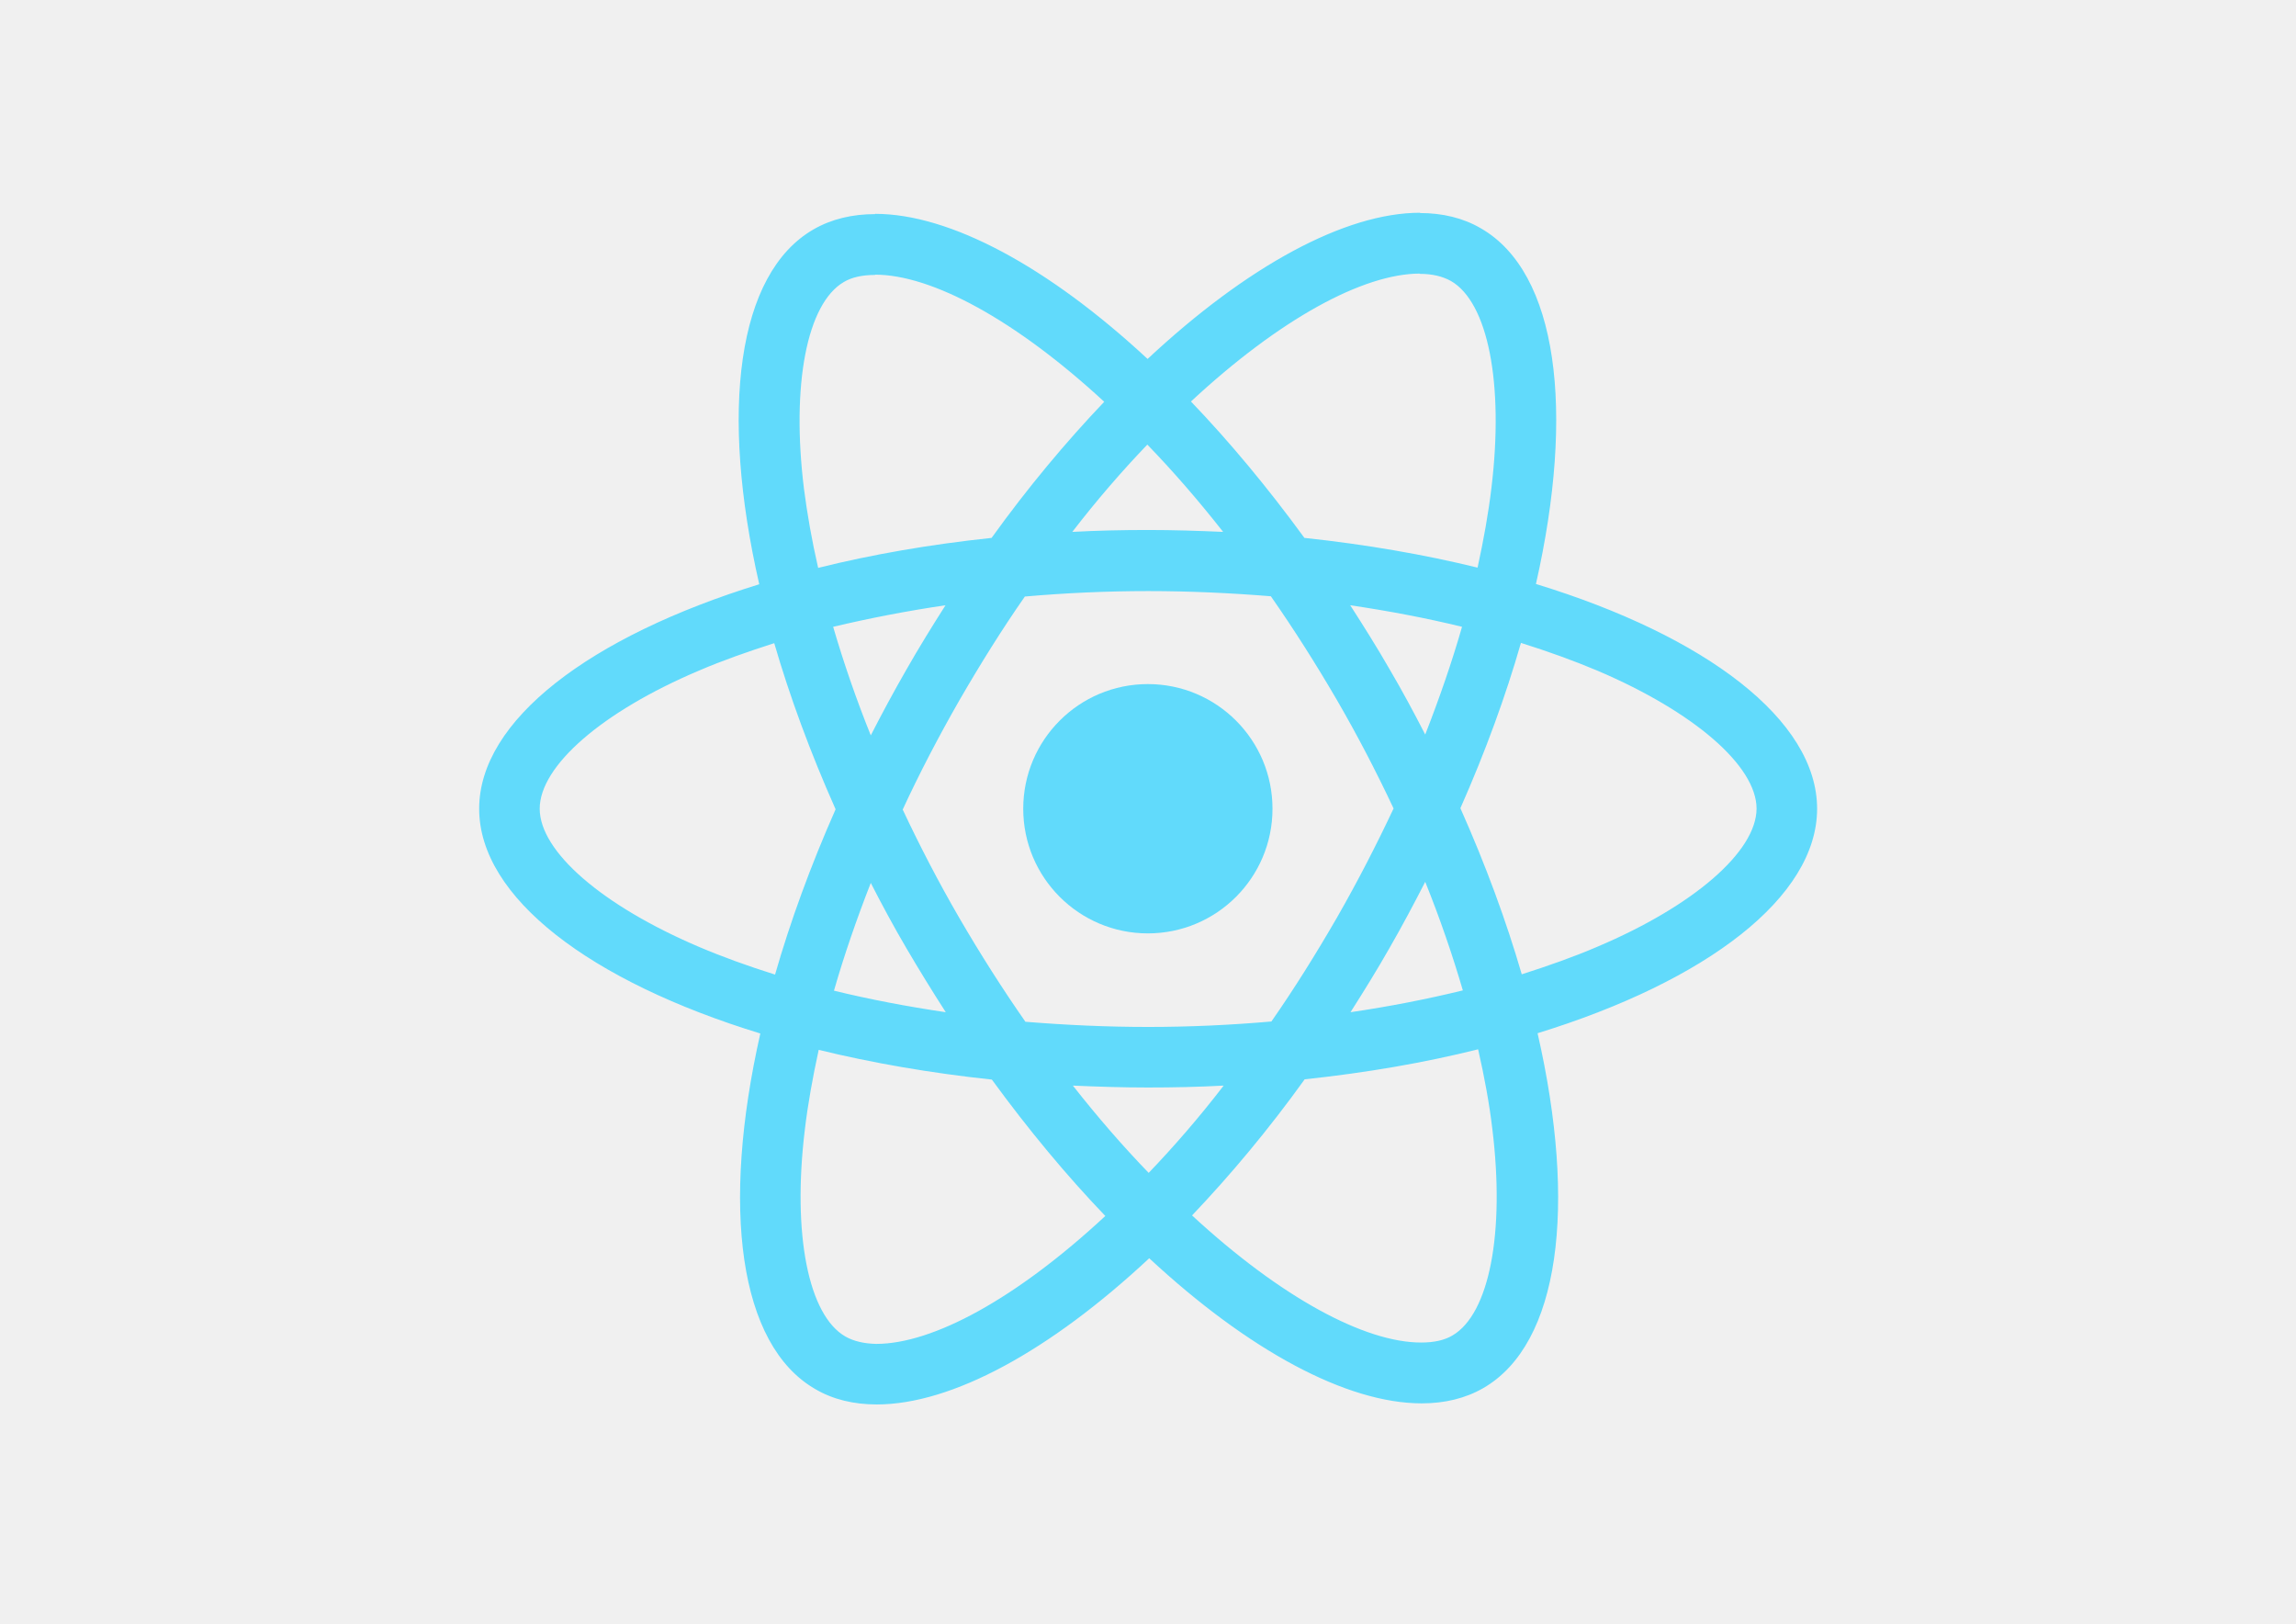
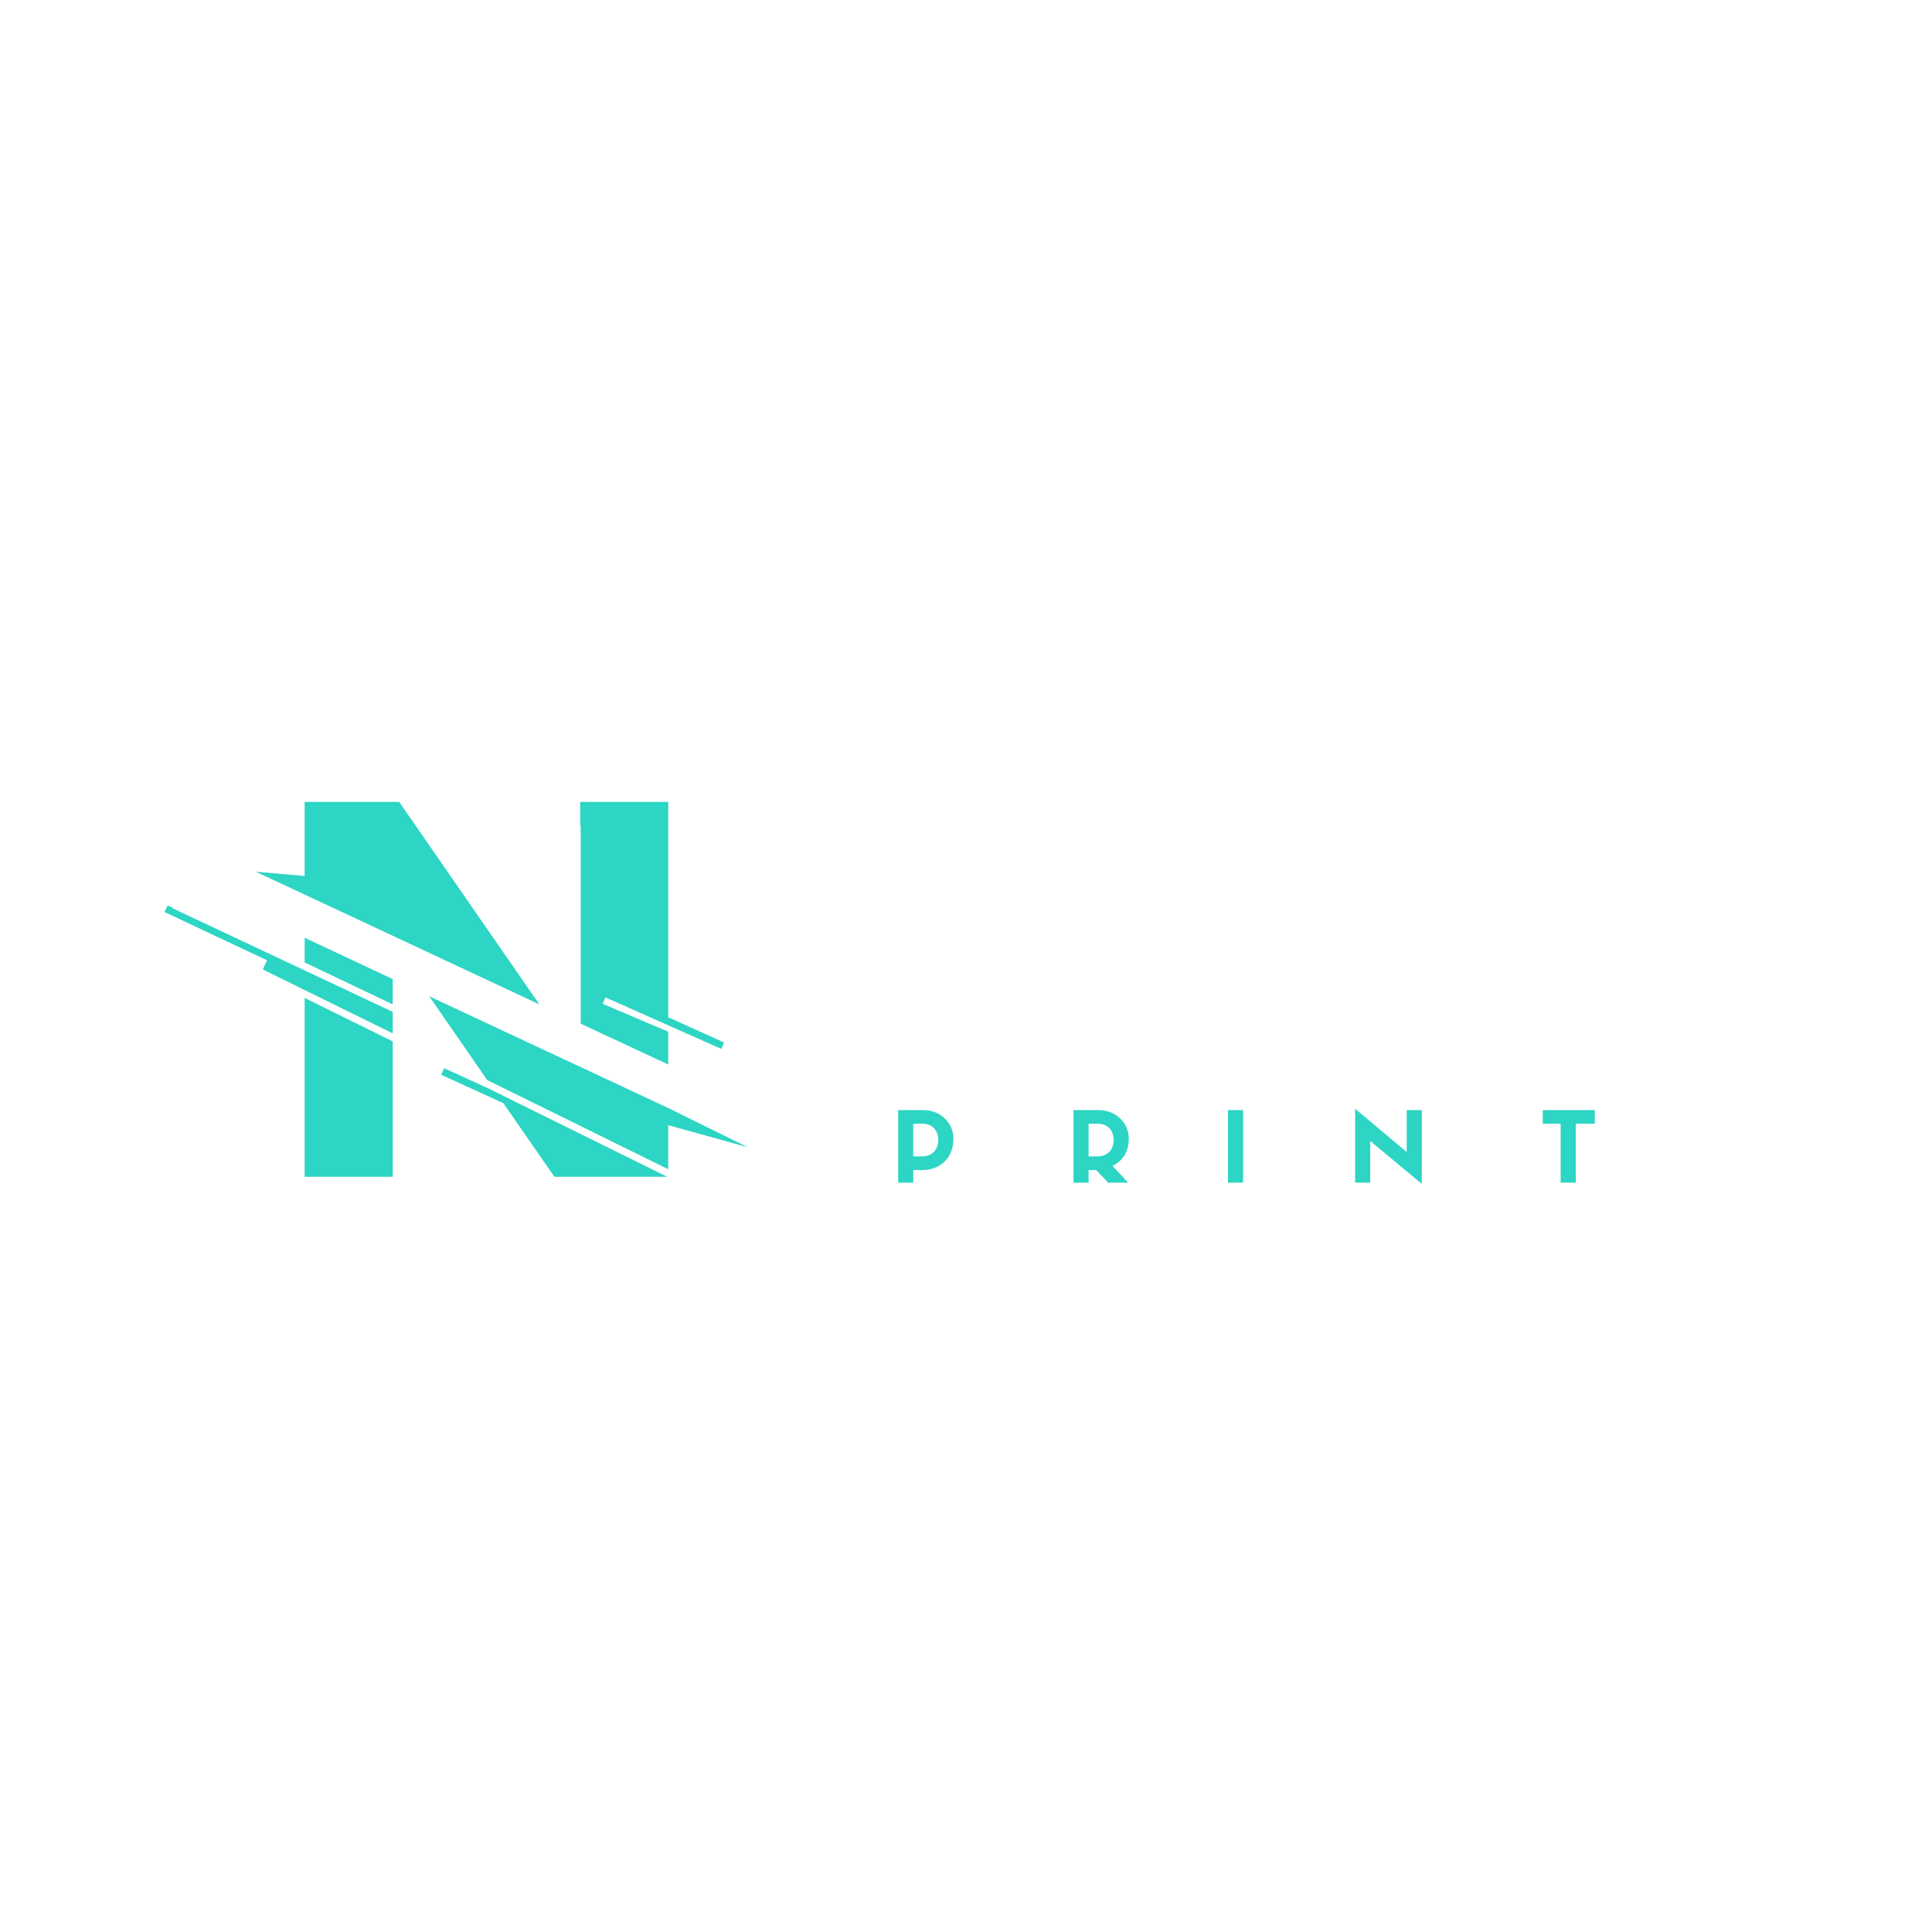
- <svg xmlns="http://www.w3.org/2000/svg" viewBox="0 0 841.9 595.3">
-   <g fill="#61DAFB">
-     <path d="M666.3 296.5c0-32.5-40.7-63.3-103.1-82.4 14.4-63.6 8-114.2-20.2-130.4-6.5-3.8-14.1-5.6-22.4-5.6v22.3c4.6 0 8.3.9 11.4 2.6 13.6 7.8 19.5 37.5 14.9 75.7-1.1 9.4-2.9 19.3-5.1 29.4-19.6-4.8-41-8.5-63.5-10.9-13.5-18.5-27.5-35.3-41.6-50 32.6-30.3 63.2-46.9 84-46.9V78c-27.5 0-63.5 19.6-99.9 53.6-36.4-33.8-72.4-53.2-99.9-53.2v22.3c20.7 0 51.4 16.5 84 46.6-14 14.7-28 31.4-41.3 49.9-22.6 2.4-44 6.1-63.6 11-2.3-10-4-19.7-5.2-29-4.7-38.2 1.1-67.9 14.6-75.8 3-1.8 6.9-2.6 11.5-2.6V78.5c-8.4 0-16 1.8-22.6 5.6-28.1 16.2-34.4 66.7-19.9 130.1-62.2 19.2-102.7 49.9-102.7 82.3 0 32.5 40.7 63.3 103.1 82.4-14.4 63.6-8 114.2 20.2 130.4 6.5 3.8 14.1 5.6 22.5 5.6 27.5 0 63.5-19.6 99.9-53.6 36.4 33.8 72.4 53.2 99.9 53.2 8.4 0 16-1.8 22.6-5.6 28.1-16.2 34.4-66.7 19.9-130.1 62-19.1 102.5-49.9 102.5-82.3zm-130.2-66.7c-3.7 12.9-8.3 26.2-13.5 39.5-4.1-8-8.4-16-13.1-24-4.6-8-9.5-15.8-14.4-23.4 14.2 2.1 27.9 4.7 41 7.9zm-45.8 106.5c-7.8 13.5-15.8 26.3-24.1 38.2-14.9 1.3-30 2-45.2 2-15.1 0-30.2-.7-45-1.9-8.3-11.9-16.4-24.6-24.2-38-7.6-13.1-14.5-26.4-20.8-39.8 6.2-13.4 13.2-26.8 20.7-39.9 7.8-13.5 15.8-26.3 24.1-38.2 14.9-1.3 30-2 45.2-2 15.1 0 30.2.7 45 1.9 8.3 11.9 16.4 24.6 24.2 38 7.6 13.1 14.5 26.4 20.8 39.8-6.3 13.4-13.2 26.8-20.7 39.9zm32.3-13c5.4 13.4 10 26.8 13.8 39.8-13.1 3.2-26.9 5.9-41.2 8 4.9-7.7 9.8-15.6 14.4-23.7 4.6-8 8.9-16.1 13-24.1zM421.2 430c-9.3-9.6-18.6-20.3-27.8-32 9 .4 18.2.7 27.5.7 9.4 0 18.7-.2 27.8-.7-9 11.7-18.3 22.4-27.5 32zm-74.4-58.9c-14.2-2.1-27.9-4.7-41-7.9 3.7-12.9 8.3-26.2 13.5-39.5 4.1 8 8.4 16 13.1 24 4.7 8 9.5 15.8 14.4 23.4zM420.7 163c9.3 9.6 18.6 20.3 27.8 32-9-.4-18.2-.7-27.5-.7-9.4 0-18.7.2-27.8.7 9-11.7 18.3-22.4 27.5-32zm-74 58.9c-4.9 7.7-9.8 15.6-14.4 23.7-4.6 8-8.9 16-13 24-5.4-13.4-10-26.8-13.8-39.8 13.1-3.1 26.9-5.8 41.2-7.9zm-90.5 125.2c-35.4-15.1-58.3-34.9-58.3-50.6 0-15.7 22.9-35.6 58.3-50.6 8.6-3.7 18-7 27.7-10.1 5.7 19.6 13.2 40 22.5 60.9-9.2 20.8-16.6 41.1-22.2 60.6-9.9-3.1-19.3-6.5-28-10.2zM310 490c-13.6-7.8-19.5-37.5-14.9-75.7 1.1-9.4 2.9-19.3 5.1-29.4 19.6 4.8 41 8.5 63.5 10.9 13.5 18.5 27.5 35.3 41.6 50-32.6 30.3-63.2 46.9-84 46.9-4.5-.1-8.3-1-11.3-2.7zm237.2-76.2c4.7 38.2-1.1 67.9-14.6 75.8-3 1.8-6.9 2.6-11.5 2.6-20.7 0-51.4-16.5-84-46.6 14-14.7 28-31.4 41.3-49.9 22.6-2.4 44-6.1 63.6-11 2.3 10.1 4.1 19.8 5.2 29.1zm38.5-66.7c-8.6 3.7-18 7-27.7 10.1-5.7-19.6-13.2-40-22.5-60.9 9.2-20.8 16.6-41.1 22.2-60.6 9.9 3.1 19.3 6.5 28.1 10.2 35.4 15.1 58.3 34.9 58.3 50.6-.1 15.7-23 35.6-58.4 50.6zM320.8 78.4z" />
-     <circle cx="420.9" cy="296.5" r="45.7" />
-     <path d="M520.5 78.1z" />
+ <svg xmlns="http://www.w3.org/2000/svg" version="1.1" width="1000" height="1000" viewBox="0 0 1000 1000" xml:space="preserve">
+   <defs>
+ </defs>
+   <rect x="0" y="0" width="100%" height="100%" fill="#ffffff" />
+   <g transform="matrix(1.9756 0 0 1.9756 500.0105 512.0718)" id="864667">
+     <g style="" vector-effect="non-scaling-stroke">
+       <g transform="matrix(1 0 0 1 -10.5388 41.1442)" id="element-id-17781">
+         <path style="stroke: none; stroke-width: 1; stroke-dasharray: none; stroke-linecap: butt; stroke-dashoffset: 0; stroke-linejoin: miter; stroke-miterlimit: 10; is-custom-font: none; font-file-url: none; fill: rgb(44,213,196); fill-rule: nonzero; opacity: 1;" transform=" translate(-264.4612, -276.1442)" d="M 261.171 285.644 v -3.29 h 2.27 c 5.024 0 8.263 -3.366 8.263 -8.237 c 0 -4.131 -3.417 -7.472 -7.88 -7.472 h -6.605 v 18.999 z M 261.171 278.784 v -8.569 h 2.397 c 2.754 0 4.157 1.887 4.157 4.208 c 0 2.652 -1.581 4.361 -4.386 4.361 z" stroke-linecap="round" />
+       </g>
+       <g transform="matrix(1 0 0 1 35.4061 41.1442)" id="element-id-15027">
+         <path style="stroke: none; stroke-width: 1; stroke-dasharray: none; stroke-linecap: butt; stroke-dashoffset: 0; stroke-linejoin: miter; stroke-miterlimit: 10; is-custom-font: none; font-file-url: none; fill: rgb(44,213,196); fill-rule: nonzero; opacity: 1;" transform=" translate(-310.4061, -276.1442)" d="M 309.106 282.354 l 3.111 3.29 h 5.253 l -4.106 -4.386 c 2.652 -1.224 4.284 -3.723 4.284 -7.14 c 0 -4.131 -3.417 -7.472 -7.88 -7.472 h -6.605 v 18.999 h 3.953 v -3.29 z M 307.116 278.784 v -8.569 h 2.397 c 2.754 0 4.157 1.887 4.157 4.208 c 0 2.652 -1.581 4.361 -4.386 4.361 z" stroke-linecap="round" />
+       </g>
+       <g transform="matrix(1 0 0 1 70.6103 41.1442)" id="element-id-20451">
+         <path style="stroke: none; stroke-width: 1; stroke-dasharray: none; stroke-linecap: butt; stroke-dashoffset: 0; stroke-linejoin: miter; stroke-miterlimit: 10; is-custom-font: none; font-file-url: none; fill: rgb(44,213,196); fill-rule: nonzero; opacity: 1;" transform=" translate(-345.6103, -276.1442)" d="M 347.587 266.645 h -3.953 v 18.999 h 3.953 z" stroke-linecap="round" />
+       </g>
+       <g transform="matrix(1 0 0 1 110.6777 41.1315)" id="element-id-19478">
+         <path style="stroke: none; stroke-width: 1; stroke-dasharray: none; stroke-linecap: butt; stroke-dashoffset: 0; stroke-linejoin: miter; stroke-miterlimit: 10; is-custom-font: none; font-file-url: none; fill: rgb(44,213,196); fill-rule: nonzero; opacity: 1;" transform=" translate(-385.6777, -276.1315)" d="M 390.459 277.636 l -13.516 -11.348 v 19.356 h 3.953 v -10.915 l 13.516 11.246 v -19.33 h -3.953 z" stroke-linecap="round" />
+       </g>
+       <g transform="matrix(1 0 0 1 157.923 41.1442)" id="element-id-21624">
+         <path style="stroke: none; stroke-width: 1; stroke-dasharray: none; stroke-linecap: butt; stroke-dashoffset: 0; stroke-linejoin: miter; stroke-miterlimit: 10; is-custom-font: none; font-file-url: none; fill: rgb(44,213,196); fill-rule: nonzero; opacity: 1;" transform=" translate(-432.923, -276.1442)" d="M 434.746 285.644 v -15.429 h 4.998 v -3.57 h -13.643 v 3.57 h 4.692 v 15.429 z" stroke-linecap="round" />
+       </g>
+       <g transform="matrix(1 0 0 1 12.7889 -16.5223)" id="element-id-2937">
+         <path style="stroke: none; stroke-width: 1; stroke-dasharray: none; stroke-linecap: butt; stroke-dashoffset: 0; stroke-linejoin: miter; stroke-miterlimit: 10; is-custom-font: none; font-file-url: none; fill: rgb(255,255,255); fill-rule: nonzero; opacity: 1;" transform=" translate(-287.7889, -218.4777)" d="M 304.524 223.744 l -47.306 -39.719 v 67.745 h 13.835 v -38.202 l 47.306 39.362 v -67.656 h -13.835 z" stroke-linecap="round" />
+       </g>
+       <g transform="matrix(1 0 0 1 76.6515 -16.4776)" id="element-id-68309">
+         <path style="stroke: none; stroke-width: 1; stroke-dasharray: none; stroke-linecap: butt; stroke-dashoffset: 0; stroke-linejoin: miter; stroke-miterlimit: 10; is-custom-font: none; font-file-url: none; fill: rgb(255,255,255); fill-rule: nonzero; opacity: 1;" transform=" translate(-351.6516, -218.5223)" d="M 372.27 251.77 v -12.496 h -27.402 v -16.602 h 24.992 v -12.496 h -24.992 v -12.407 h 21.511 v -12.496 h -35.345 v 66.496 z" stroke-linecap="round" />
+       </g>
+       <g transform="matrix(1 0 0 1 131.7671 -16.4777)" id="element-id-49007">
+         <path style="stroke: none; stroke-width: 1; stroke-dasharray: none; stroke-linecap: butt; stroke-dashoffset: 0; stroke-linejoin: miter; stroke-miterlimit: 10; is-custom-font: none; font-file-url: none; fill: rgb(255,255,255); fill-rule: nonzero; opacity: 1;" transform=" translate(-406.7671, -218.5223)" d="M 397.261 217.585 l -21.332 34.185 h 14.638 l 15.441 -24.724 l 16.066 24.724 h 15.531 l -22.76 -34.988 l 19.904 -31.507 h -14.638 l -14.013 22.225 l -14.37 -22.225 h -15.62 z" stroke-linecap="round" />
+       </g>
+       <g transform="matrix(1 0 0 1 186.124 -16.4776)" id="element-id-54977">
+         <path style="stroke: none; stroke-width: 1; stroke-dasharray: none; stroke-linecap: butt; stroke-dashoffset: 0; stroke-linejoin: miter; stroke-miterlimit: 10; is-custom-font: none; font-file-url: none; fill: rgb(255,255,255); fill-rule: nonzero; opacity: 1;" transform=" translate(-461.124, -218.5223)" d="M 467.506 251.77 v -54 h 17.494 v -12.496 h -47.752 v 12.496 h 16.423 v 54 z" stroke-linecap="round" />
+       </g>
+       <g transform="matrix(1 0 0 1 -133.5972 0)" id="element-id-3193">
+         <path style="stroke: none; stroke-width: 1; stroke-dasharray: none; stroke-linecap: butt; stroke-dashoffset: 0; stroke-linejoin: miter; stroke-miterlimit: 10; is-custom-font: none; font-file-url: none; fill: rgb(44,213,196); fill-rule: nonzero; opacity: 1;" transform=" translate(-141.4028, -235)" d="M 101.724 221.492 v 6.472 l 23.076 10.975 v -6.613 z M 174.046 192.085 v 51.92 l 22.935 10.694 v -8.583 l -17.166 -7.317 l 0.704 -1.688 l 30.392 13.508 l 0.704 -1.688 l -14.633 -6.613 v -56.423 h -23.076 v 6.191 z M 217.806 276.367 l -20.824 -10.271 v 0 l -62.614 -29.267 l 15.196 21.95 l 47.418 23.357 v -11.538 z M 149.704 260.89 l -11.397 -5.206 l -0.844 1.688 l 16.322 7.457 l 13.367 19.277 h 29.548 z M 101.724 237.251 v 46.855 h 23.076 v -35.458 z M 67.111 213.754 v -0.141 l -1.266 -0.563 l -0.844 1.688 l 26.875 12.663 l -1.126 2.392 l 34.051 16.744 v -5.628 z M 163.212 238.94 l -36.724 -53.046 h -24.764 v 19.417 l -12.804 -1.126 z" stroke-linecap="round" />
+       </g>
+       <g transform="matrix(1 0 0 1 96 -16.5)">
+         <rect style="stroke: none; stroke-width: 2; stroke-dasharray: none; stroke-linecap: butt; stroke-dashoffset: 0; stroke-linejoin: miter; stroke-miterlimit: 4; is-custom-font: none; font-file-url: none; fill: rgb(255,255,255); fill-opacity: 0; fill-rule: nonzero; opacity: 1;" x="-114" y="-34.5" rx="0" ry="0" width="228" height="69" />
+       </g>
+       <g transform="matrix(1 0 0 1 -133.5 0)">
+         <rect style="stroke: none; stroke-width: 2; stroke-dasharray: none; stroke-linecap: butt; stroke-dashoffset: 0; stroke-linejoin: miter; stroke-miterlimit: 4; is-custom-font: none; font-file-url: none; fill: rgb(255,255,255); fill-opacity: 0; fill-rule: nonzero; opacity: 1;" x="-76.5" y="-49" rx="0" ry="0" width="153" height="98" />
+       </g>
+       <g transform="matrix(1 0 0 1 -133.5 0)">
+         <rect style="stroke: none; stroke-width: 2; stroke-dasharray: none; stroke-linecap: butt; stroke-dashoffset: 0; stroke-linejoin: miter; stroke-miterlimit: 4; is-custom-font: none; font-file-url: none; fill: rgb(255,255,255); fill-opacity: 0; fill-rule: nonzero; opacity: 1;" x="-76.5" y="-49" rx="0" ry="0" width="153" height="98" />
+       </g>
+       <g transform="matrix(1 0 0 1 12.5 -16.5)">
+         <rect style="stroke: none; stroke-width: 2; stroke-dasharray: none; stroke-linecap: butt; stroke-dashoffset: 0; stroke-linejoin: miter; stroke-miterlimit: 4; is-custom-font: none; font-file-url: none; fill: rgb(255,255,255); fill-opacity: 0; fill-rule: nonzero; opacity: 1;" x="-30.5" y="-34.5" rx="0" ry="0" width="61" height="69" />
+       </g>
+       <g transform="matrix(1 0 0 1 132 -17)">
+         <rect style="stroke: none; stroke-width: 2; stroke-dasharray: none; stroke-linecap: butt; stroke-dashoffset: 0; stroke-linejoin: miter; stroke-miterlimit: 4; is-custom-font: none; font-file-url: none; fill: rgb(255,255,255); fill-opacity: 0; fill-rule: nonzero; opacity: 1;" x="-31" y="-33" rx="0" ry="0" width="62" height="66" />
+       </g>
+       <g transform="matrix(1 0 0 1 73.5 41)">
+         <rect style="stroke: none; stroke-width: 2; stroke-dasharray: none; stroke-linecap: butt; stroke-dashoffset: 0; stroke-linejoin: miter; stroke-miterlimit: 4; is-custom-font: none; font-file-url: none; fill: rgb(255,255,255); fill-opacity: 0; fill-rule: nonzero; opacity: 1;" x="-91.5" y="-10" rx="0" ry="0" width="183" height="20" />
+       </g>
+       <g transform="matrix(1 0 0 1 186 -17)">
+         <rect style="stroke: none; stroke-width: 2; stroke-dasharray: none; stroke-linecap: butt; stroke-dashoffset: 0; stroke-linejoin: miter; stroke-miterlimit: 4; is-custom-font: none; font-file-url: none; fill: rgb(255,255,255); fill-opacity: 0; fill-rule: nonzero; opacity: 1;" x="-24" y="-33" rx="0" ry="0" width="48" height="66" />
+       </g>
+       <g transform="matrix(1 0 0 1 76.5 -17)">
+         <rect style="stroke: none; stroke-width: 2; stroke-dasharray: none; stroke-linecap: butt; stroke-dashoffset: 0; stroke-linejoin: miter; stroke-miterlimit: 4; is-custom-font: none; font-file-url: none; fill: rgb(255,255,255); fill-opacity: 0; fill-rule: nonzero; opacity: 1;" x="-20.5" y="-33" rx="0" ry="0" width="41" height="66" />
+       </g>
+       <g transform="matrix(1 0 0 1 110.5 41)">
+         <rect style="stroke: none; stroke-width: 2; stroke-dasharray: none; stroke-linecap: butt; stroke-dashoffset: 0; stroke-linejoin: miter; stroke-miterlimit: 4; is-custom-font: none; font-file-url: none; fill: rgb(255,255,255); fill-opacity: 0; fill-rule: nonzero; opacity: 1;" x="-8.5" y="-10" rx="0" ry="0" width="17" height="20" />
+       </g>
+       <g transform="matrix(1 0 0 1 -11 41.5)">
+         <rect style="stroke: none; stroke-width: 2; stroke-dasharray: none; stroke-linecap: butt; stroke-dashoffset: 0; stroke-linejoin: miter; stroke-miterlimit: 4; is-custom-font: none; font-file-url: none; fill: rgb(255,255,255); fill-opacity: 0; fill-rule: nonzero; opacity: 1;" x="-7" y="-9.5" rx="0" ry="0" width="14" height="19" />
+       </g>
+       <g transform="matrix(1 0 0 1 35 41.5)">
+         <rect style="stroke: none; stroke-width: 2; stroke-dasharray: none; stroke-linecap: butt; stroke-dashoffset: 0; stroke-linejoin: miter; stroke-miterlimit: 4; is-custom-font: none; font-file-url: none; fill: rgb(255,255,255); fill-opacity: 0; fill-rule: nonzero; opacity: 1;" x="-7" y="-9.5" rx="0" ry="0" width="14" height="19" />
+       </g>
+       <g transform="matrix(1 0 0 1 158 41.5)">
+         <rect style="stroke: none; stroke-width: 2; stroke-dasharray: none; stroke-linecap: butt; stroke-dashoffset: 0; stroke-linejoin: miter; stroke-miterlimit: 4; is-custom-font: none; font-file-url: none; fill: rgb(255,255,255); fill-opacity: 0; fill-rule: nonzero; opacity: 1;" x="-7" y="-9.5" rx="0" ry="0" width="14" height="19" />
+       </g>
+       <g transform="matrix(1 0 0 1 71 41.5)">
+         <rect style="stroke: none; stroke-width: 2; stroke-dasharray: none; stroke-linecap: butt; stroke-dashoffset: 0; stroke-linejoin: miter; stroke-miterlimit: 4; is-custom-font: none; font-file-url: none; fill: rgb(255,255,255); fill-opacity: 0; fill-rule: nonzero; opacity: 1;" x="-2" y="-9.5" rx="0" ry="0" width="4" height="19" />
+       </g>
+     </g>
  </g>
</svg>
